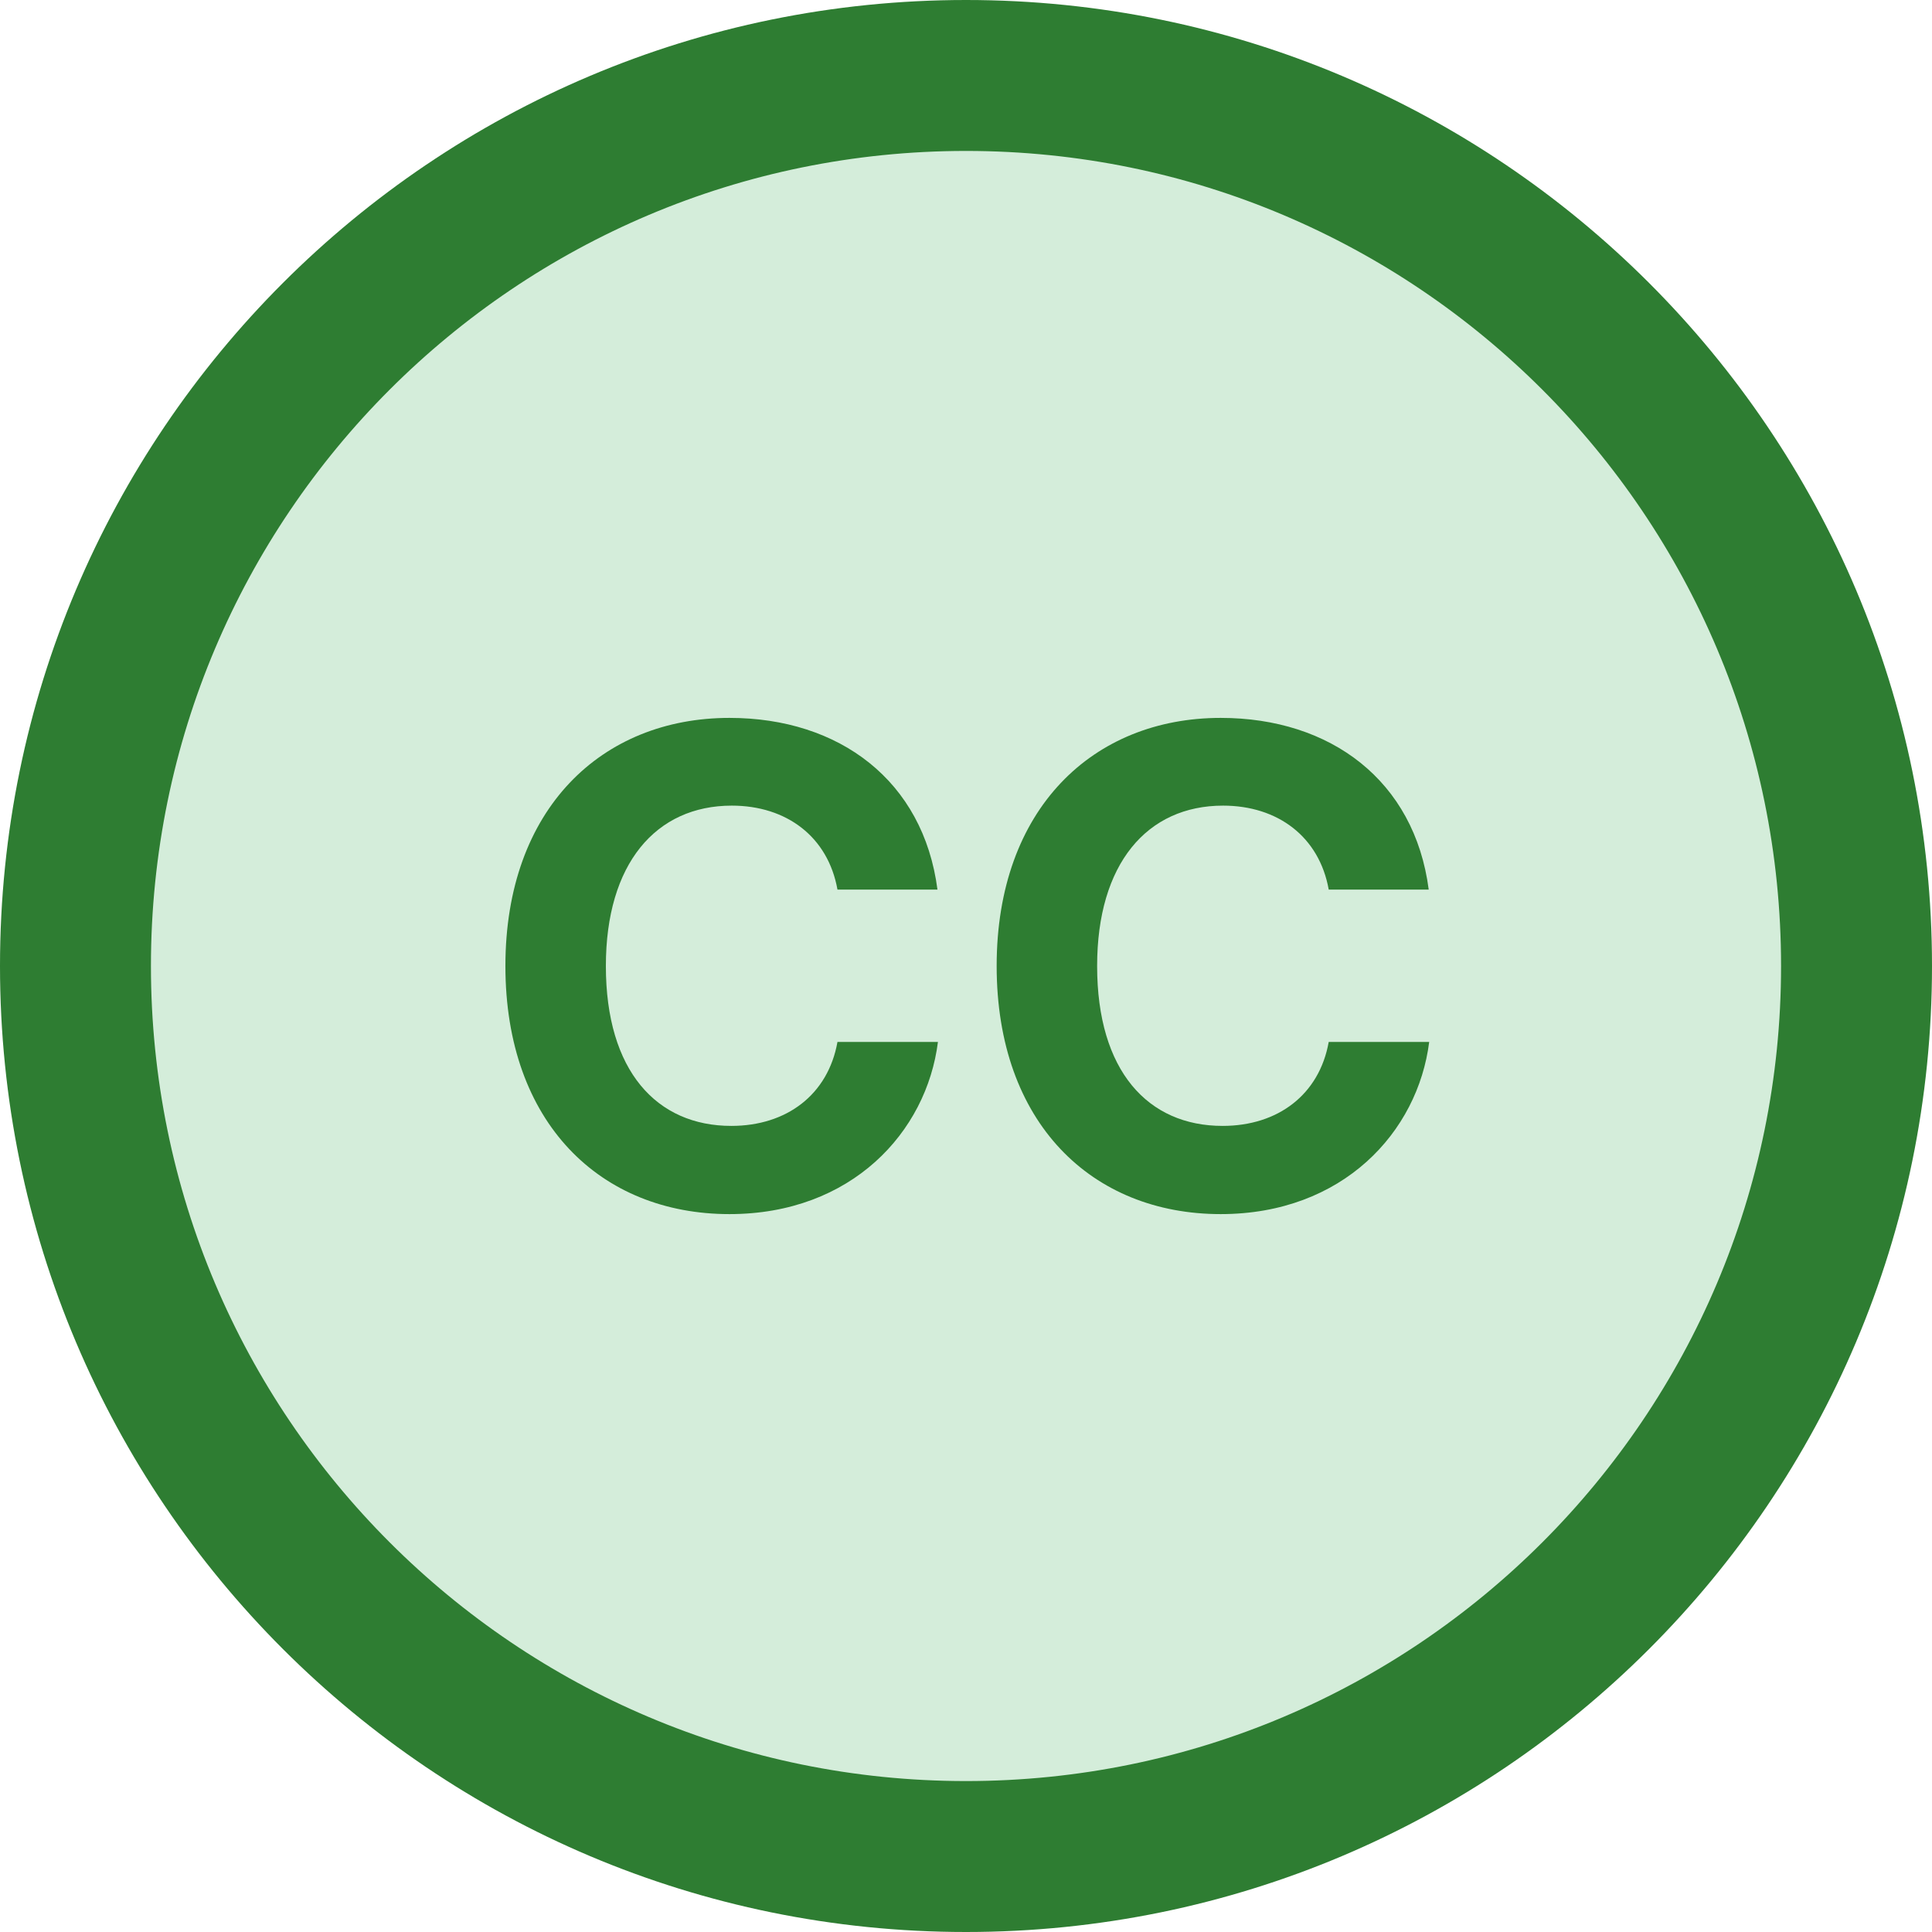
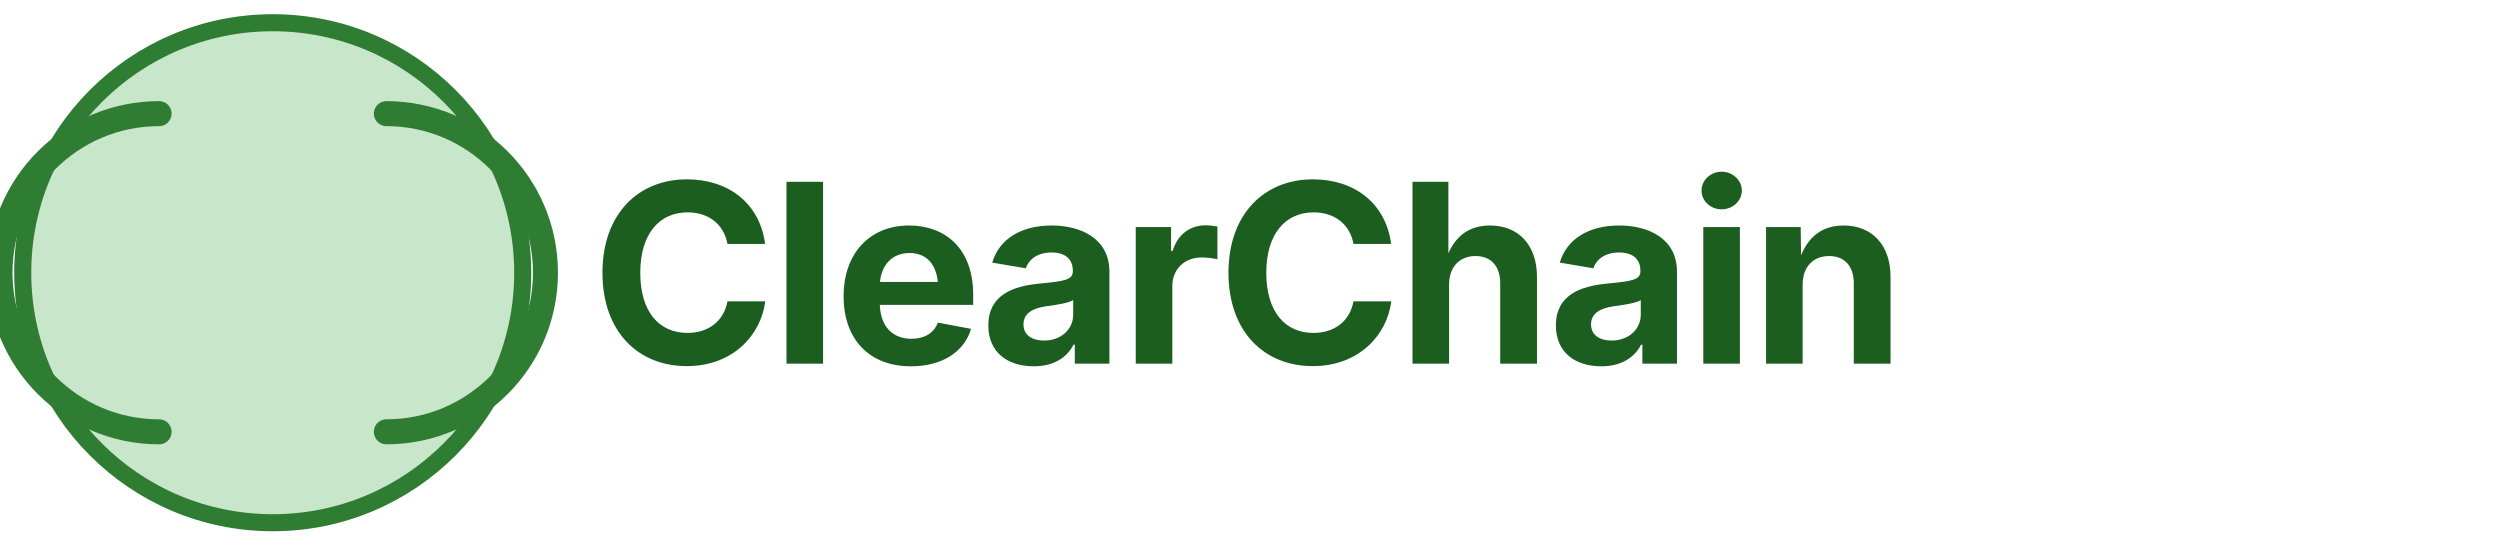
- <svg xmlns="http://www.w3.org/2000/svg" viewBox="0 0 64 64" fill="none">
-   <circle cx="32" cy="32" r="32" fill="#2e7d32" />
-   <circle cx="32" cy="32" r="28" fill="#d4edda" stroke="#2e7d32" stroke-width="2" />
-   <text x="32" y="40" font-family="system-ui, -apple-system, sans-serif" font-size="22" font-weight="bold" fill="#2e7d32" text-anchor="middle">CC</text>
+ <svg xmlns="http://www.w3.org/2000/svg" viewBox="0 0 220 48" fill="none">
+   <circle cx="24" cy="24" r="22" fill="#c8e6c9" />
+   <circle cx="24" cy="24" r="22" stroke="#2e7d32" stroke-width="1.5" fill="none" />
+   <path d="M 14 10 A 10 10 0 0 0 14 38" stroke="#2e7d32" stroke-width="2.2" fill="none" stroke-linecap="round" />
+   <path d="M 34 10 A 10 10 0 0 1 34 38" stroke="#2e7d32" stroke-width="2.2" fill="none" stroke-linecap="round" />
+   <text x="52" y="32" font-family="system-ui, -apple-system, 'Segoe UI', sans-serif" font-size="22" font-weight="700" fill="#1b5e20" letter-spacing="-0.02em">ClearChain</text>
</svg>
